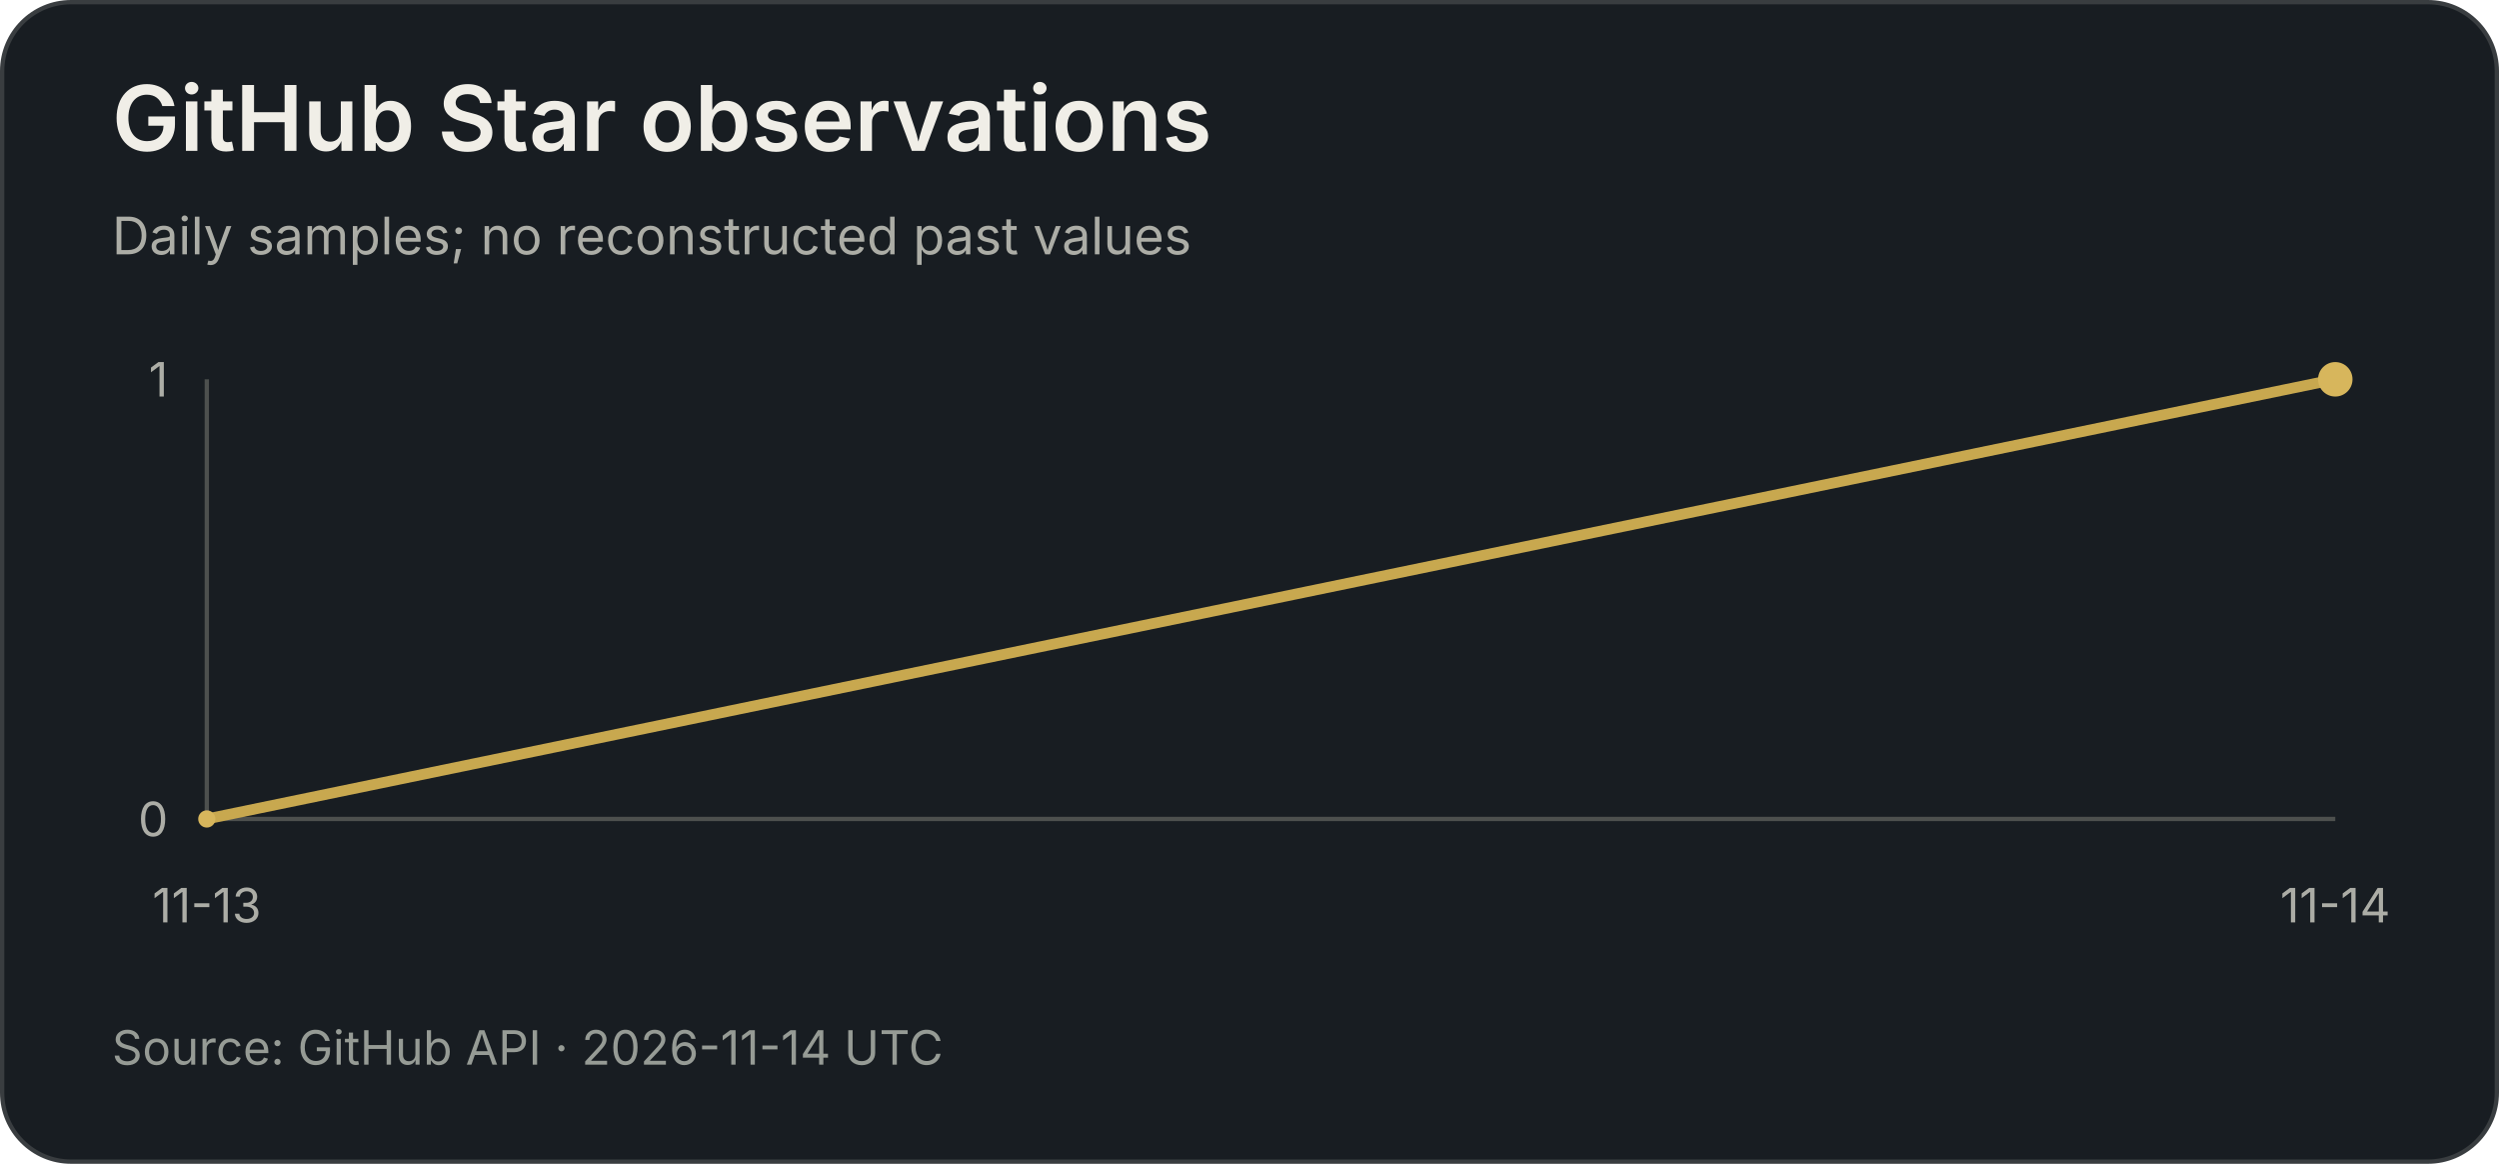
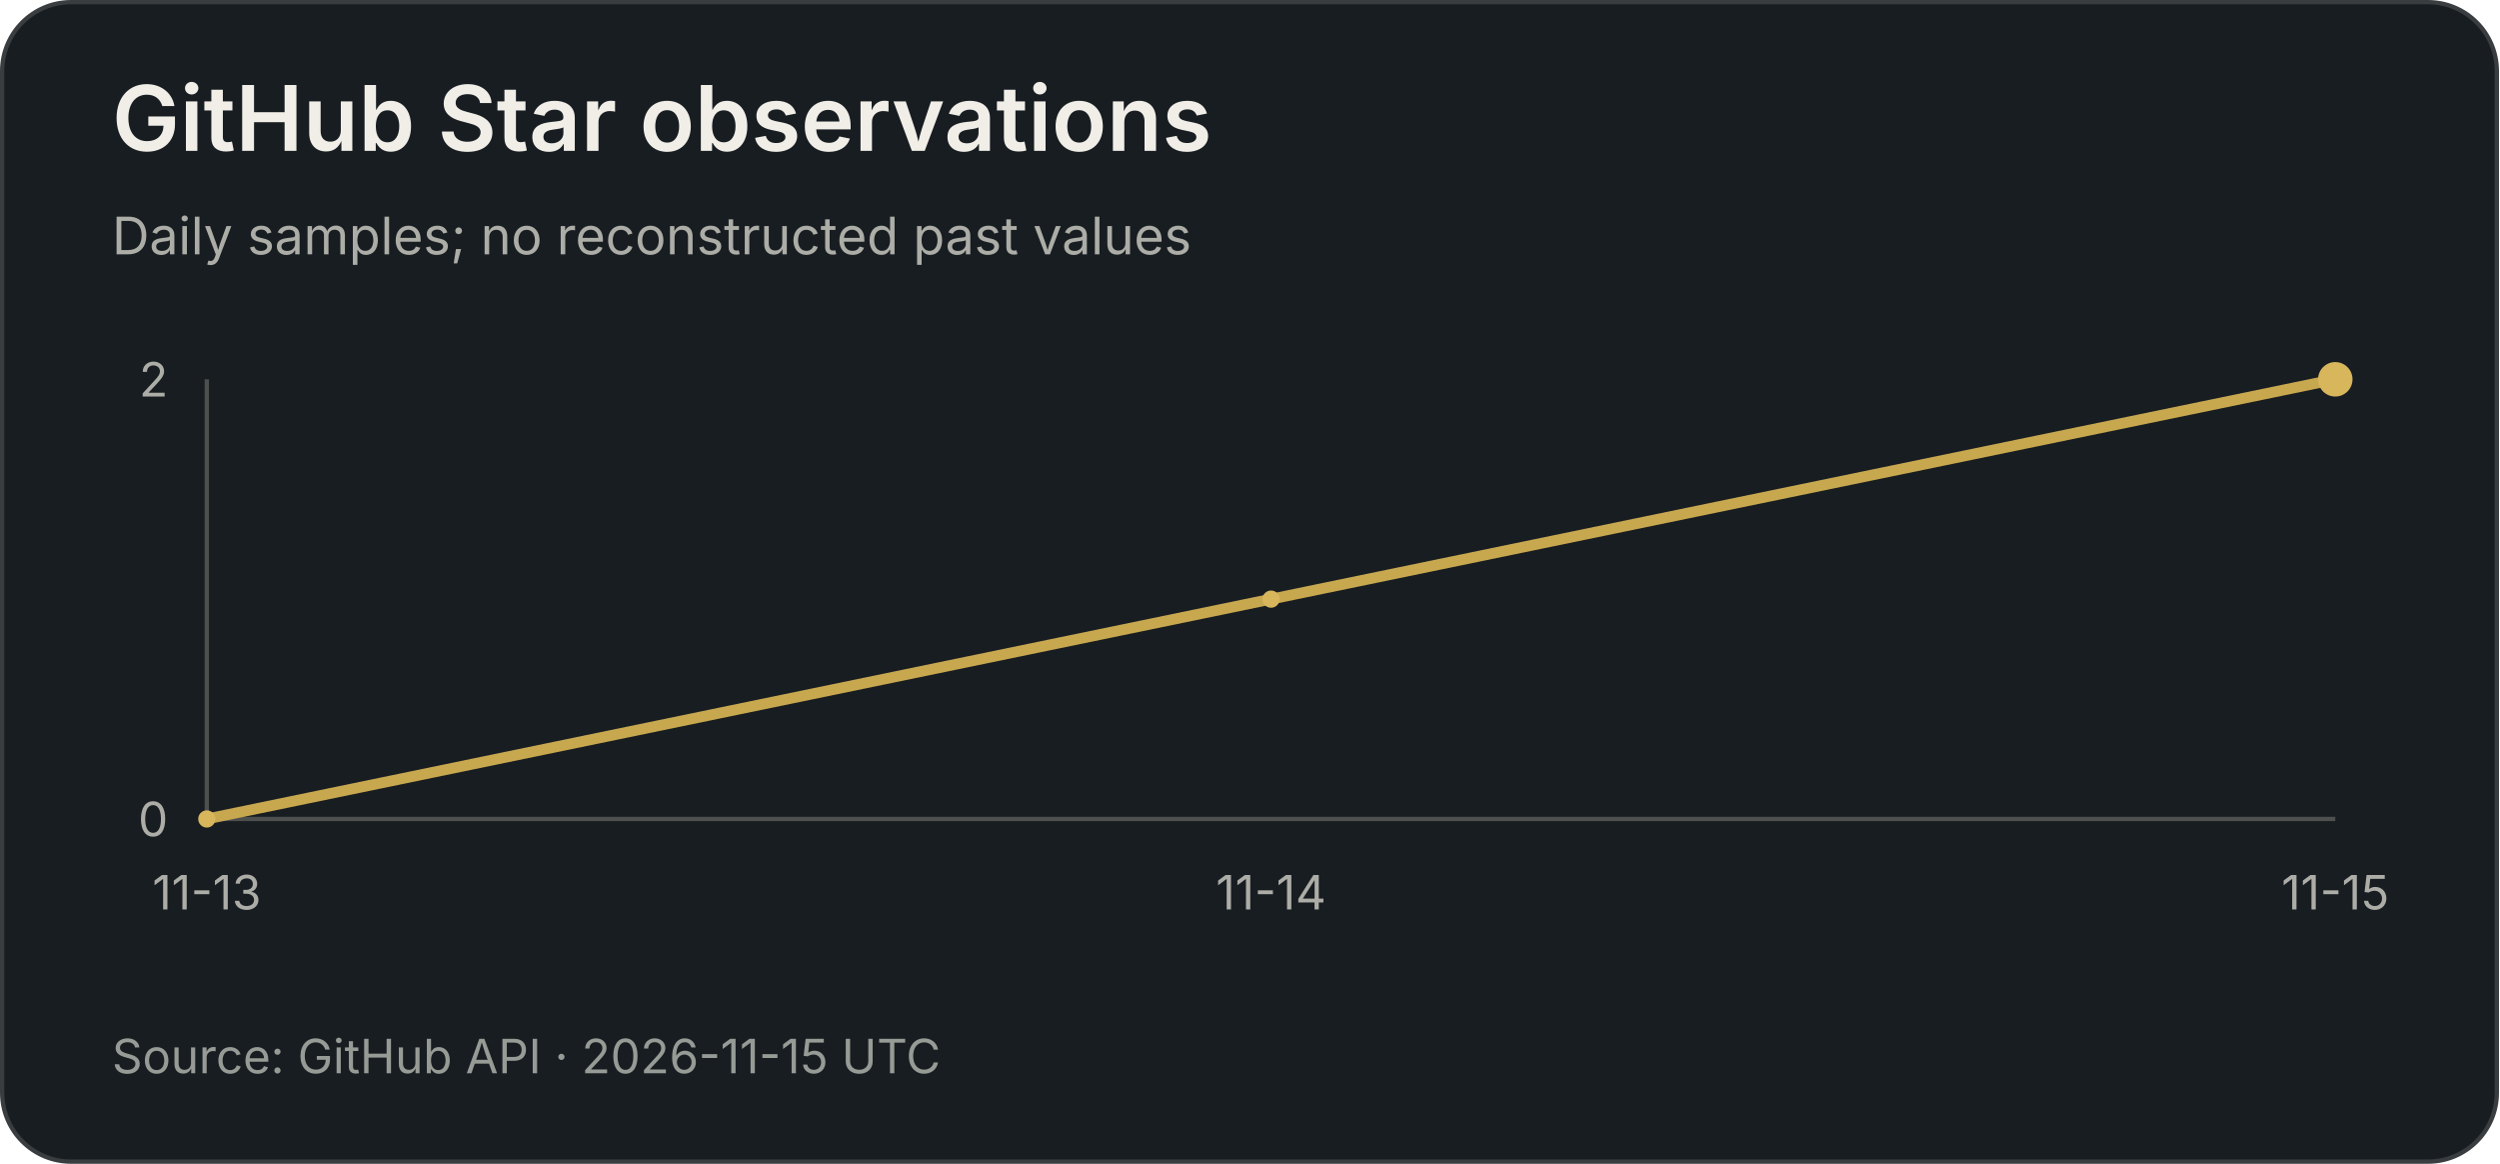
<svg xmlns="http://www.w3.org/2000/svg" width="580" height="270" viewBox="0 0 580 270" role="img" aria-label="GitHub Star observations">
  <rect x=".5" y=".5" width="579" height="269" rx="16" fill="#181d22" stroke="#393d40" />
  <g font-family="-apple-system,BlinkMacSystemFont,Segoe UI,sans-serif">
    <text x="26" y="35" fill="#f0eee7" font-size="21" font-weight="600">GitHub Star observations</text>
    <text x="26" y="59" fill="#acada6" font-size="12">Daily samples; no reconstructed past values</text>
    <path d="M48 88V190H542" fill="none" stroke="#4d504e" />
-     <text x="39" y="92" text-anchor="end" fill="#acada6" font-size="11">1</text>
+     <text x="39" y="92" text-anchor="end" fill="#acada6" font-size="11">2</text>
    <text x="39" y="194" text-anchor="end" fill="#acada6" font-size="11">0</text>
-     <polyline points="48,190 542,88" fill="none" stroke="#c8a84f" stroke-width="2.5" />
+     <polyline points="48,190 295,139 542,88" fill="none" stroke="#c8a84f" stroke-width="2.5" />
    <circle cx="48" cy="190" r="2" fill="#d7b65c" />
+     <circle cx="295" cy="139" r="2" fill="#d7b65c" />
    <circle cx="542" cy="88" r="4" fill="#d7b65c" />
-     <text x="48" y="214" text-anchor="middle" fill="#acada6" font-size="11">11-13</text>
-     <text x="542" y="214" text-anchor="middle" fill="#acada6" font-size="11">11-14</text>
-     <text x="26" y="247" fill="#969b95" font-size="11">Source: GitHub API · 2026-11-14 UTC</text>
+     <text x="48" y="211" text-anchor="middle" fill="#acada6" font-size="11">11-13</text>
+     <text x="295" y="211" text-anchor="middle" fill="#acada6" font-size="11">11-14</text>
+     <text x="542" y="211" text-anchor="middle" fill="#acada6" font-size="11">11-15</text>
+     <text x="26" y="249" fill="#969b95" font-size="11">Source: GitHub API · 2026-11-15 UTC</text>
  </g>
</svg>
